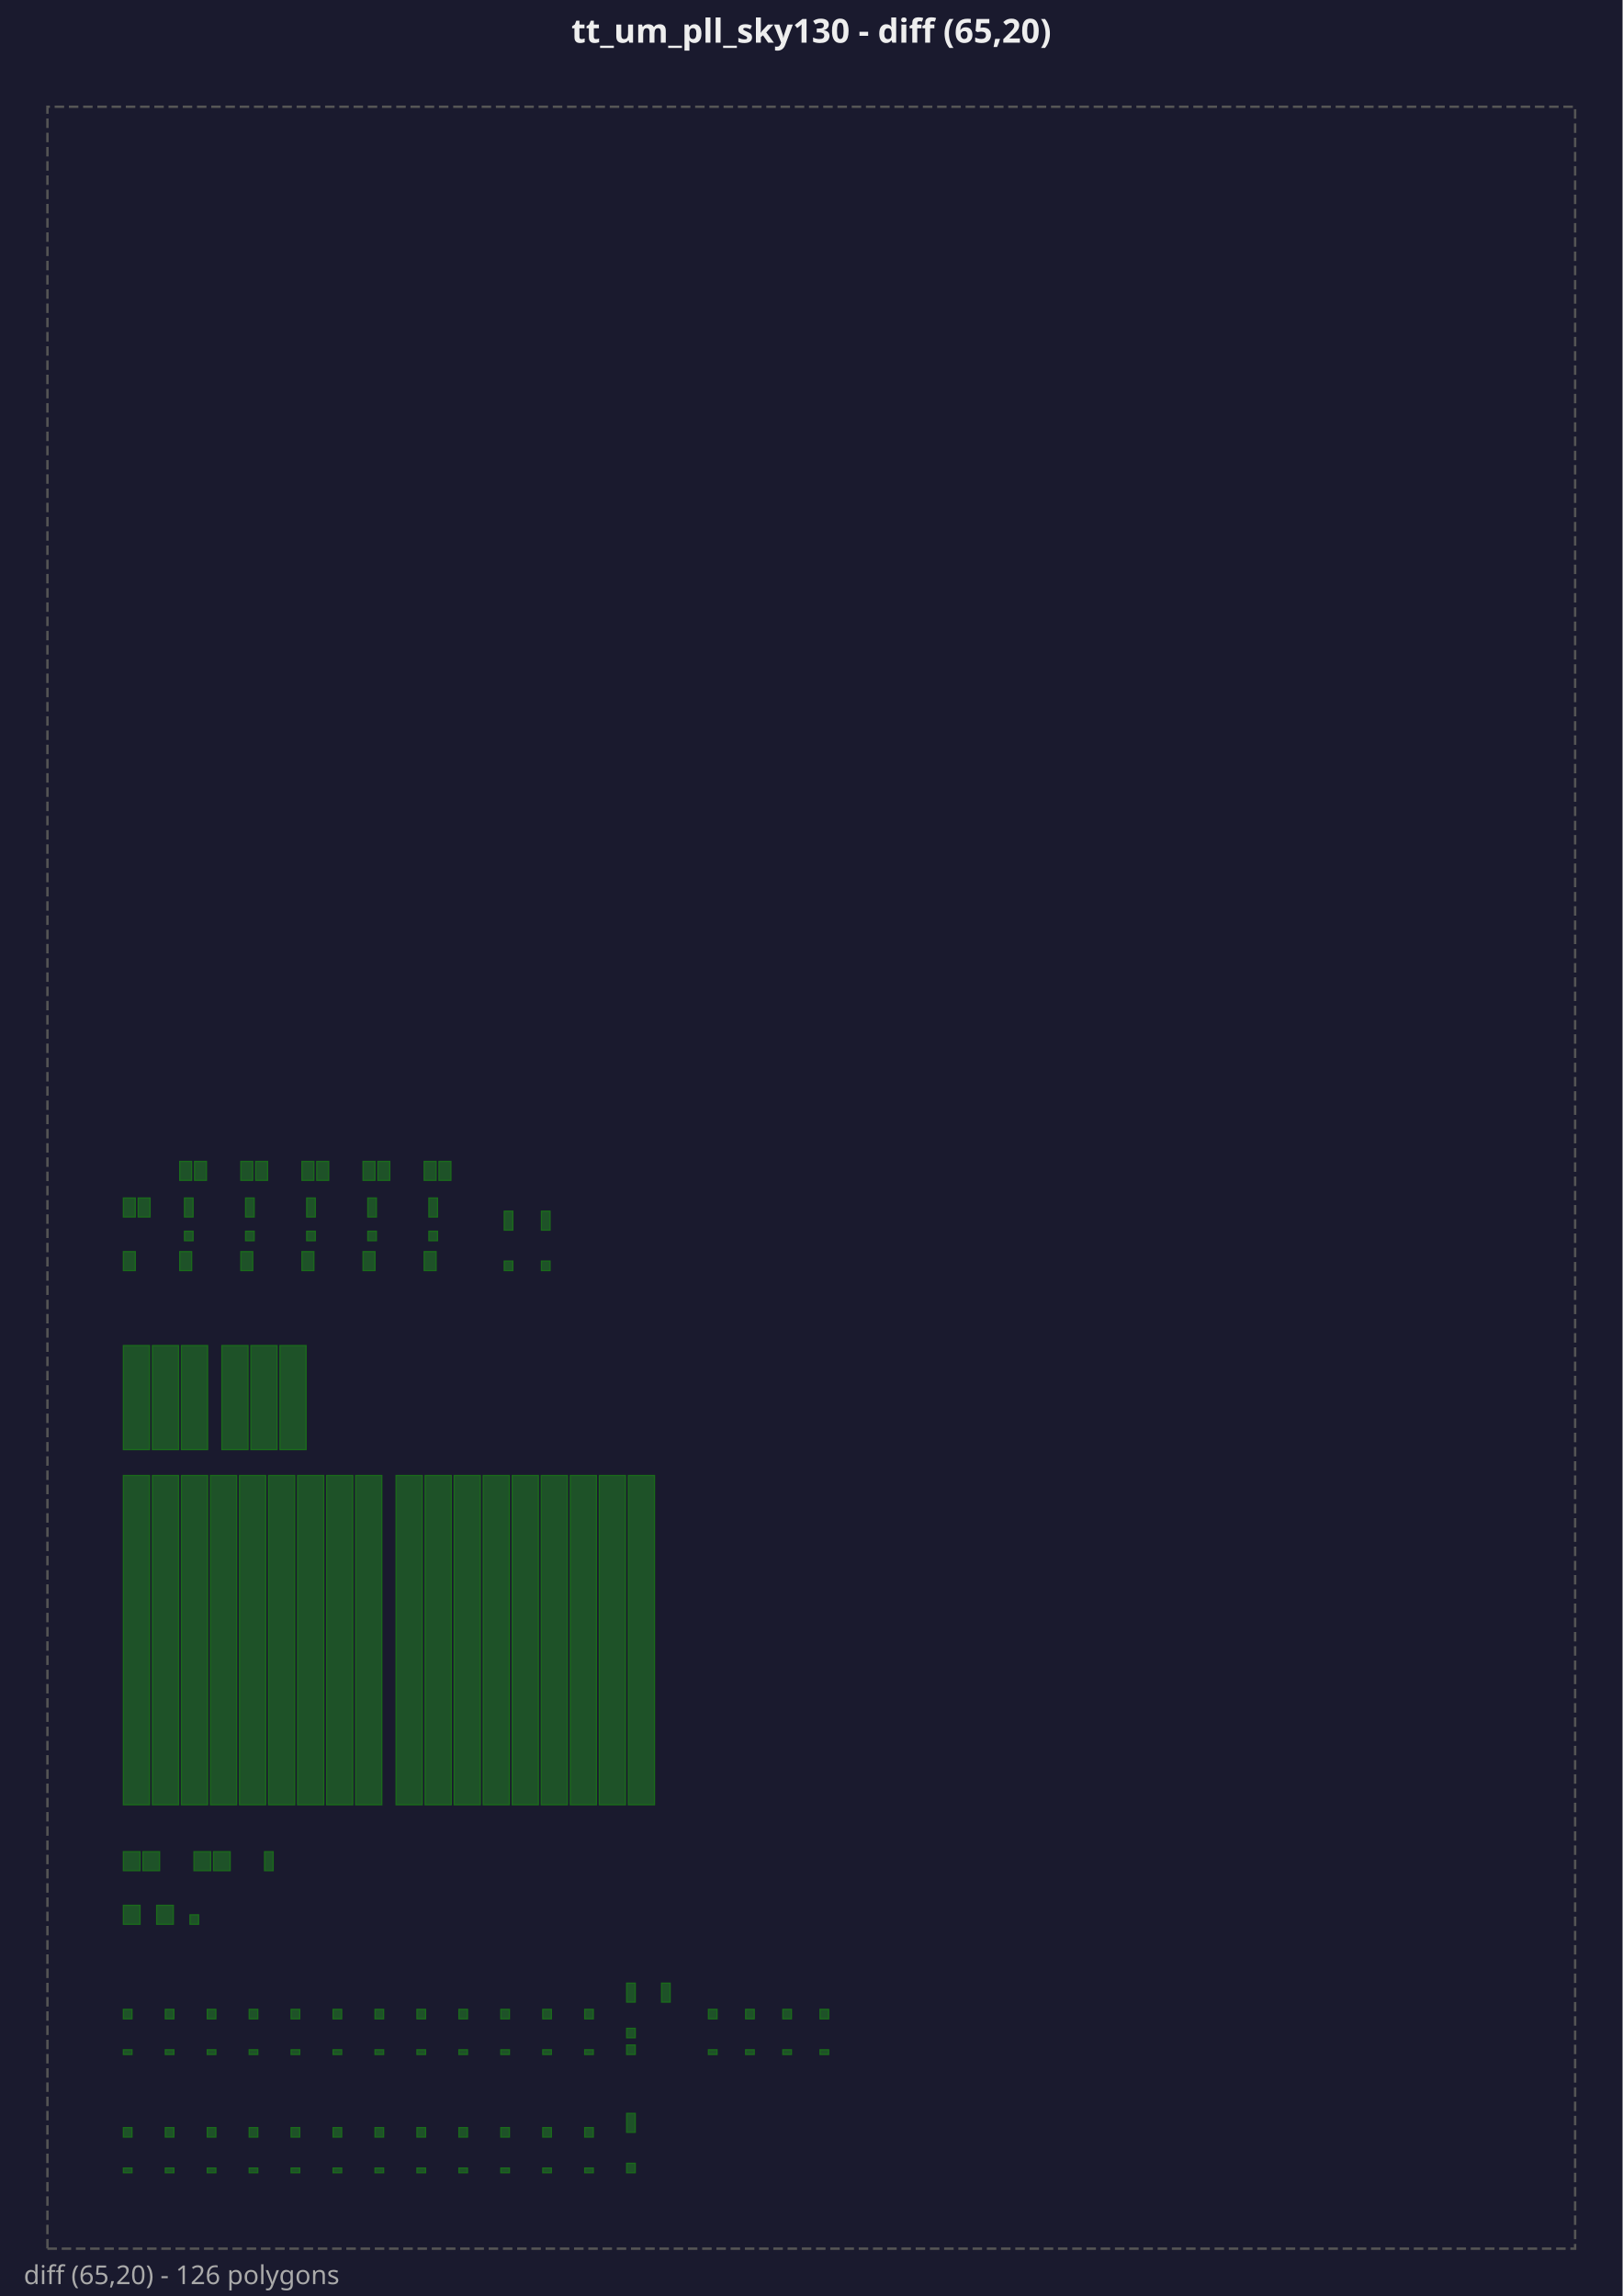
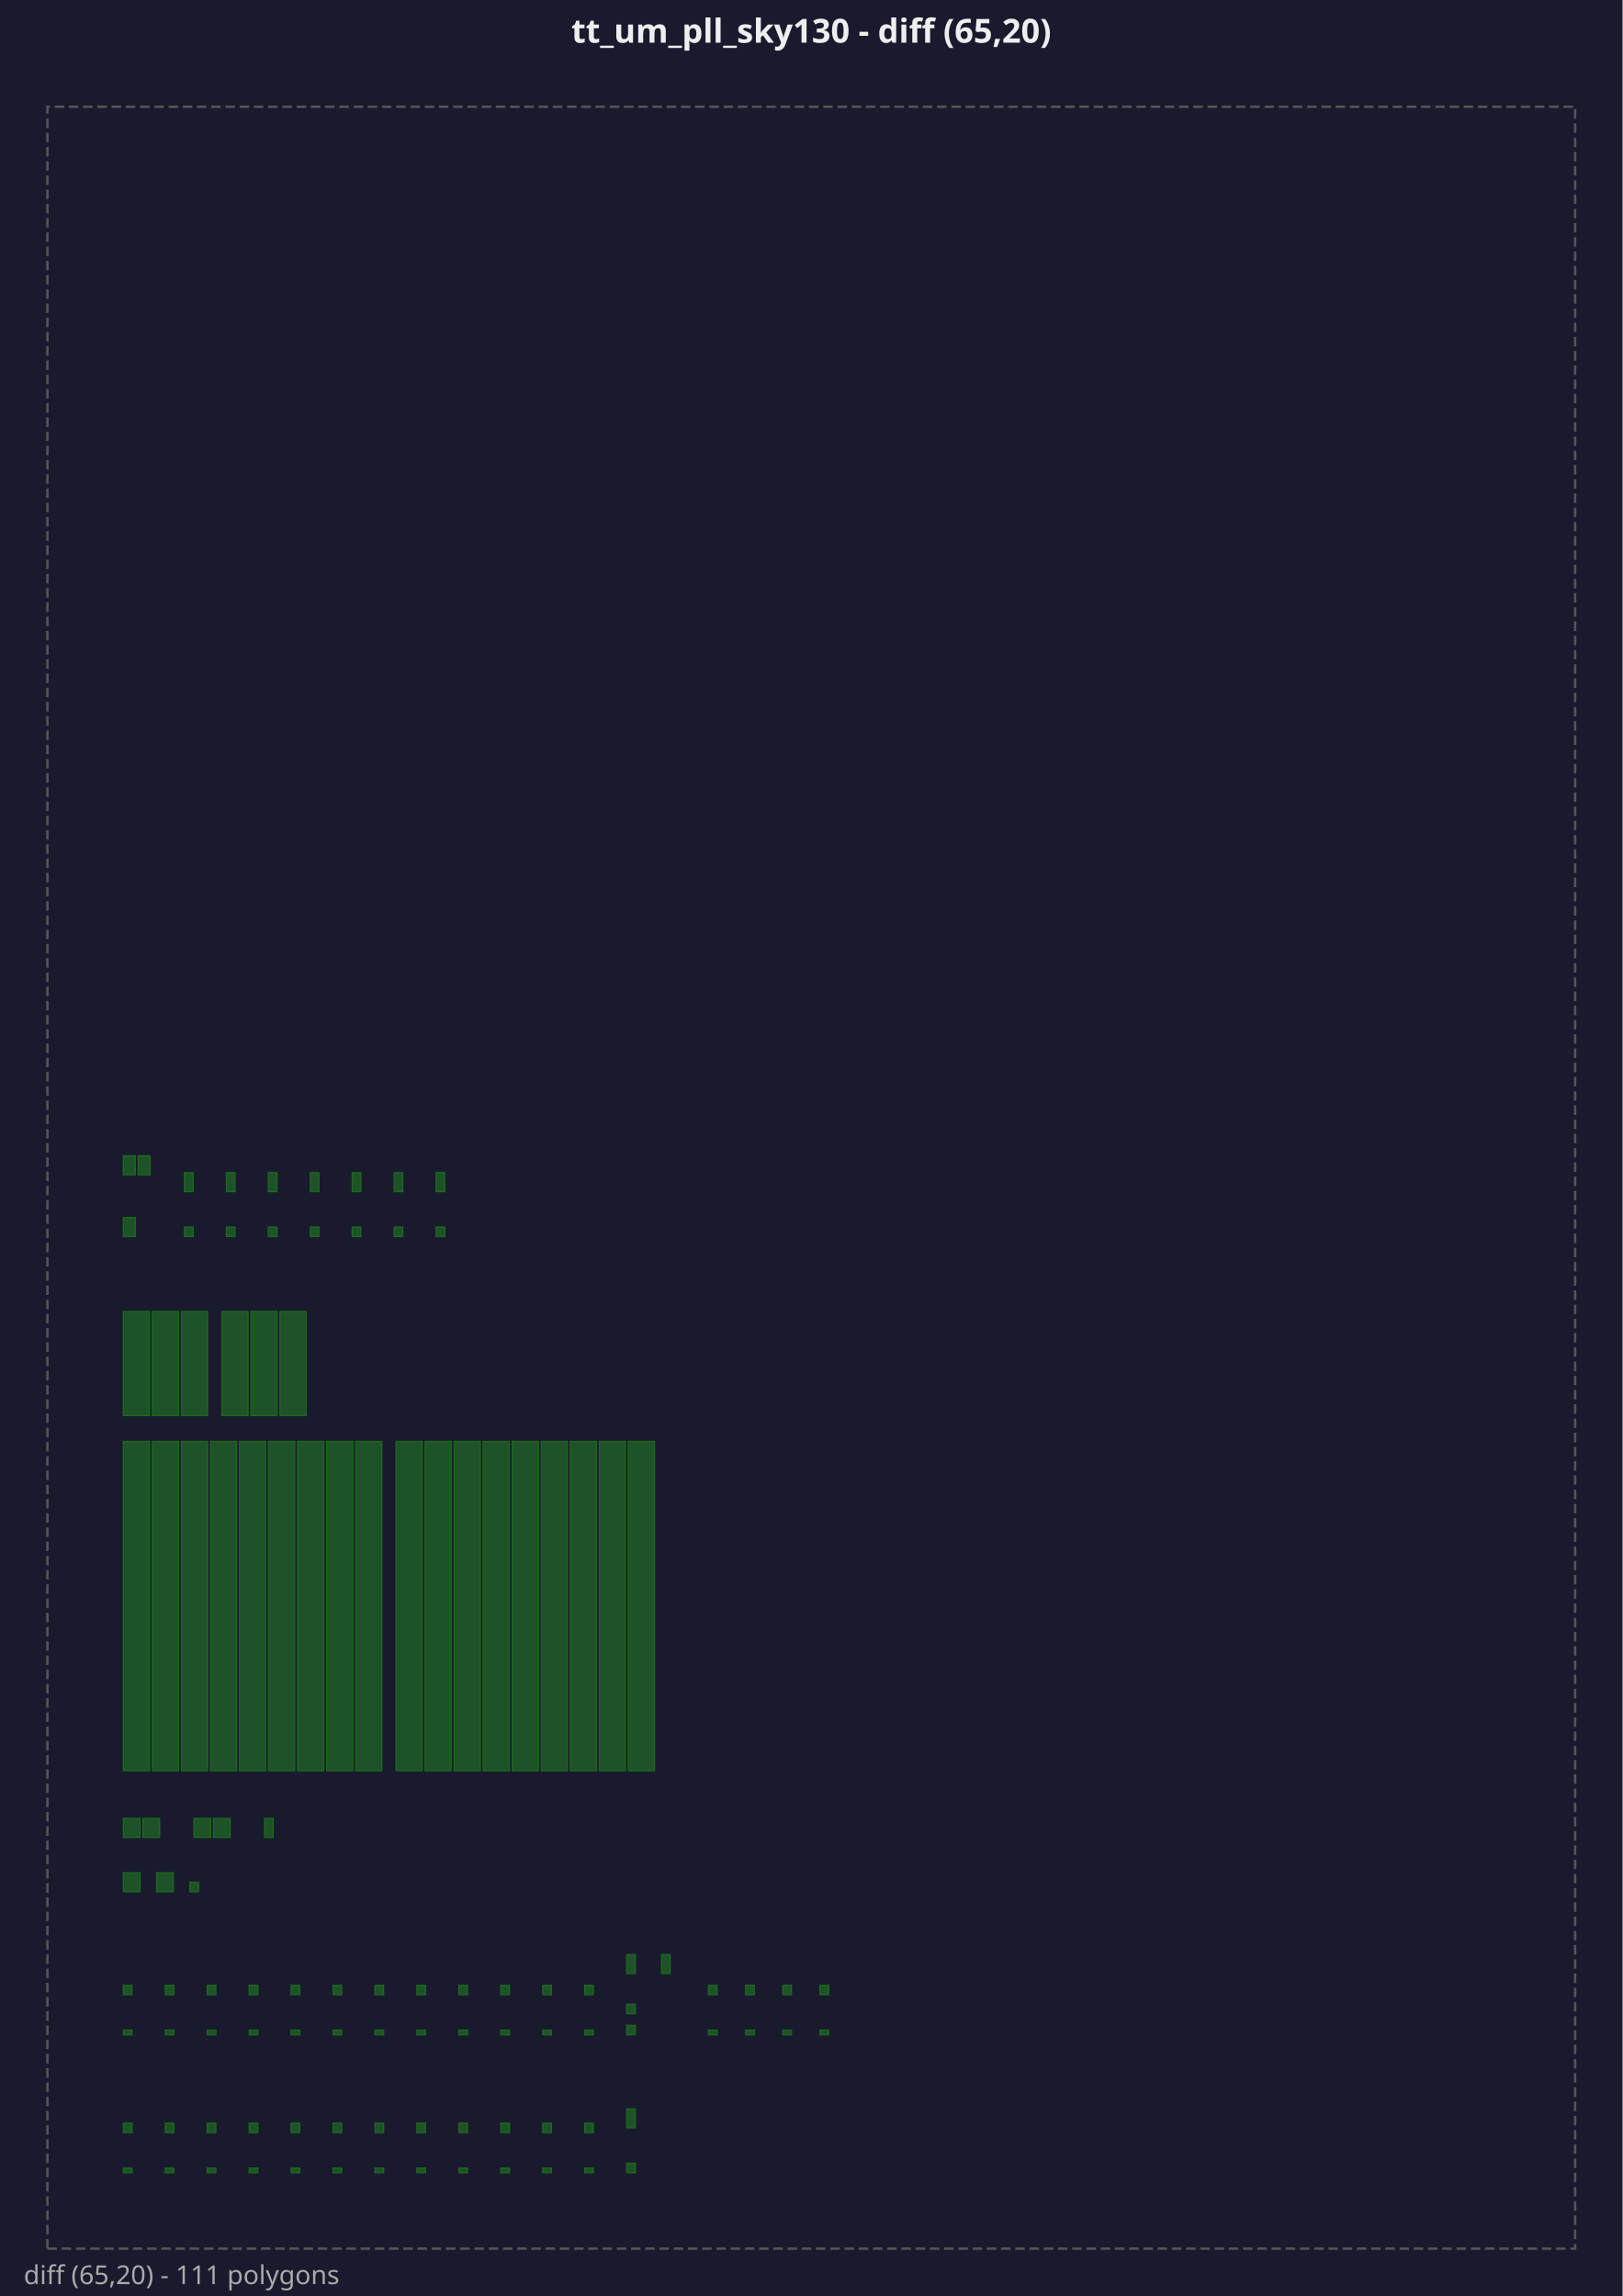
<svg xmlns="http://www.w3.org/2000/svg" width="684.0" height="968.0" viewBox="0 0 684.0 968.0">
  <rect width="100%" height="100%" fill="#1a1a2e" />
  <text x="342.0" y="18" font-family="sans-serif" font-size="14" fill="#eee" text-anchor="middle" font-weight="bold">tt_um_pll_sky130 - diff (65,20)</text>
  <g transform="translate(0, 25)">
    <path d="M 20.00,923.04 L 664.00,923.04 L 664.00,20.00 L 20.00,20.00 Z" fill="none" stroke="#555555" stroke-width="1" stroke-dasharray="4,2" />
-     <path d="M 106.56,464.64 L 101.52,464.64 L 101.52,472.64 L 106.56,472.64 Z M 138.56,464.64 L 133.52,464.64 L 133.52,472.64 L 138.56,472.64 Z M 132.32,464.64 L 127.28,464.64 L 127.28,472.64 L 132.32,472.64 Z M 158.08,464.64 L 153.04,464.64 L 153.04,472.64 L 158.08,472.64 Z M 87.04,464.64 L 82.00,464.64 L 82.00,472.64 L 87.04,472.64 Z M 164.32,464.64 L 159.28,464.64 L 159.28,472.64 L 164.32,472.64 Z M 190.08,464.64 L 185.04,464.64 L 185.04,472.64 L 190.08,472.64 Z M 112.80,464.64 L 107.76,464.64 L 107.76,472.64 L 112.80,472.64 Z M 80.80,464.64 L 75.76,464.64 L 75.76,472.64 L 80.80,472.64 Z M 183.84,464.64 L 178.80,464.64 L 178.80,472.64 L 183.84,472.64 Z M 158.68,480.08 L 155.04,480.08 L 155.04,488.08 L 158.68,488.08 Z M 81.40,480.08 L 77.76,480.08 L 77.76,488.08 L 81.40,488.08 Z M 184.44,480.08 L 180.80,480.08 L 180.80,488.08 L 184.44,488.08 Z M 107.16,480.08 L 103.52,480.08 L 103.52,488.08 L 107.16,488.08 Z M 63.28,480.08 L 58.24,480.08 L 58.24,488.08 L 63.28,488.08 Z M 57.04,480.08 L 52.00,480.08 L 52.00,488.08 L 57.04,488.08 Z M 132.92,480.08 L 129.28,480.08 L 129.28,488.08 L 132.92,488.08 Z M 216.20,485.64 L 212.56,485.64 L 212.56,493.64 L 216.20,493.64 Z M 231.88,485.64 L 228.24,485.64 L 228.24,493.64 L 231.88,493.64 Z M 132.92,494.08 L 129.28,494.08 L 129.28,498.08 L 132.92,498.08 Z M 184.44,494.08 L 180.80,494.08 L 180.80,498.08 L 184.44,498.08 Z M 107.16,494.08 L 103.52,494.08 L 103.52,498.08 L 107.16,498.08 Z M 158.68,494.08 L 155.04,494.08 L 155.04,498.08 L 158.68,498.08 Z M 81.40,494.08 L 77.76,494.08 L 77.76,498.08 L 81.40,498.08 Z M 183.84,502.68 L 178.80,502.68 L 178.80,510.68 L 183.84,510.68 Z M 132.32,502.68 L 127.28,502.68 L 127.28,510.68 L 132.32,510.68 Z M 106.56,502.68 L 101.52,502.68 L 101.52,510.68 L 106.56,510.68 Z M 57.04,502.68 L 52.00,502.68 L 52.00,510.68 L 57.04,510.68 Z M 158.08,502.68 L 153.04,502.68 L 153.04,510.68 L 158.08,510.68 Z M 80.80,502.68 L 75.76,502.68 L 75.76,510.68 L 80.80,510.68 Z M 231.88,506.68 L 228.24,506.68 L 228.24,510.68 L 231.88,510.68 Z M 216.20,506.68 L 212.56,506.68 L 212.56,510.68 L 216.20,510.68 Z M 116.80,542.28 L 105.76,542.28 L 105.76,586.18 L 116.80,586.18 Z M 104.56,542.28 L 93.52,542.28 L 93.52,586.18 L 104.56,586.18 Z M 87.52,542.28 L 76.48,542.28 L 76.48,586.18 L 87.52,586.18 Z M 129.04,542.28 L 118.00,542.28 L 118.00,586.18 L 129.04,586.18 Z M 75.28,542.28 L 64.24,542.28 L 64.24,586.18 L 75.28,586.18 Z M 63.04,542.28 L 52.00,542.28 L 52.00,586.18 L 63.04,586.18 Z M 275.92,597.06 L 264.88,597.06 L 264.88,735.90 L 275.92,735.90 Z M 263.68,597.06 L 252.64,597.06 L 252.64,735.90 L 263.68,735.90 Z M 251.44,597.06 L 240.40,597.06 L 240.40,735.90 L 251.44,735.90 Z M 239.20,597.06 L 228.16,597.06 L 228.16,735.90 L 239.20,735.90 Z M 226.96,597.06 L 215.92,597.06 L 215.92,735.90 L 226.96,735.90 Z M 214.72,597.06 L 203.68,597.06 L 203.68,735.90 L 214.72,735.90 Z M 202.48,597.06 L 191.44,597.06 L 191.44,735.90 L 202.48,735.90 Z M 190.24,597.06 L 179.20,597.06 L 179.20,735.90 L 190.24,735.90 Z M 178.00,597.06 L 166.96,597.06 L 166.96,735.90 L 178.00,735.90 Z M 160.96,597.06 L 149.92,597.06 L 149.92,735.90 L 160.96,735.90 Z M 148.72,597.06 L 137.68,597.06 L 137.68,735.90 L 148.72,735.90 Z M 136.48,597.06 L 125.44,597.06 L 125.44,735.90 L 136.48,735.90 Z M 124.24,597.06 L 113.20,597.06 L 113.20,735.90 L 124.24,735.90 Z M 112.00,597.06 L 100.96,597.06 L 100.96,735.90 L 112.00,735.90 Z M 99.76,597.06 L 88.72,597.06 L 88.72,735.90 L 99.76,735.90 Z M 87.52,597.06 L 76.48,597.06 L 76.48,735.90 L 87.52,735.90 Z M 75.28,597.06 L 64.24,597.06 L 64.24,735.90 L 75.28,735.90 Z M 63.04,597.06 L 52.00,597.06 L 52.00,735.90 L 63.04,735.90 Z M 67.28,755.68 L 60.24,755.68 L 60.24,763.68 L 67.28,763.68 Z M 88.80,755.68 L 81.76,755.68 L 81.76,763.68 L 88.80,763.68 Z M 97.04,755.68 L 90.00,755.68 L 90.00,763.68 L 97.04,763.68 Z M 115.16,755.68 L 111.52,755.68 L 111.52,763.68 L 115.16,763.68 Z M 59.04,755.68 L 52.00,755.68 L 52.00,763.68 L 59.04,763.68 Z M 59.04,778.28 L 52.00,778.28 L 52.00,786.28 L 59.04,786.28 Z M 73.08,778.28 L 66.04,778.28 L 66.04,786.28 L 73.08,786.28 Z M 83.72,782.28 L 80.08,782.28 L 80.08,786.28 L 83.72,786.28 Z M 282.52,811.10 L 278.88,811.10 L 278.88,819.10 L 282.52,819.10 Z M 267.80,811.10 L 264.16,811.10 L 264.16,819.10 L 267.80,819.10 Z M 333.64,822.14 L 330.00,822.14 L 330.00,826.14 L 333.64,826.14 Z M 214.76,822.14 L 211.12,822.14 L 211.12,826.14 L 214.76,826.14 Z M 232.44,822.14 L 228.80,822.14 L 228.80,826.14 L 232.44,826.14 Z M 250.12,822.14 L 246.48,822.14 L 246.48,826.14 L 250.12,826.14 Z M 302.28,822.14 L 298.64,822.14 L 298.64,826.14 L 302.28,826.14 Z M 317.96,822.14 L 314.32,822.14 L 314.32,826.14 L 317.96,826.14 Z M 161.72,822.14 L 158.08,822.14 L 158.08,826.14 L 161.72,826.14 Z M 349.32,822.14 L 345.68,822.14 L 345.68,826.14 L 349.32,826.14 Z M 197.08,822.14 L 193.44,822.14 L 193.44,826.14 L 197.08,826.14 Z M 179.40,822.14 L 175.76,822.14 L 175.76,826.14 L 179.40,826.14 Z M 144.04,822.14 L 140.40,822.14 L 140.40,826.14 L 144.04,826.14 Z M 126.36,822.14 L 122.72,822.14 L 122.72,826.14 L 126.36,826.14 Z M 108.68,822.14 L 105.04,822.14 L 105.04,826.14 L 108.68,826.14 Z M 91.00,822.14 L 87.36,822.14 L 87.36,826.14 L 91.00,826.14 Z M 73.32,822.14 L 69.68,822.14 L 69.68,826.14 L 73.32,826.14 Z M 55.64,822.14 L 52.00,822.14 L 52.00,826.14 L 55.64,826.14 Z M 267.80,830.14 L 264.16,830.14 L 264.16,834.14 L 267.80,834.14 Z M 267.80,837.18 L 264.16,837.18 L 264.16,841.18 L 267.80,841.18 Z M 349.32,839.18 L 345.68,839.18 L 345.68,841.18 L 349.32,841.18 Z M 73.32,839.18 L 69.68,839.18 L 69.68,841.18 L 73.32,841.18 Z M 55.64,839.18 L 52.00,839.18 L 52.00,841.18 L 55.64,841.18 Z M 333.64,839.18 L 330.00,839.18 L 330.00,841.18 L 333.64,841.18 Z M 317.96,839.18 L 314.32,839.18 L 314.32,841.18 L 317.96,841.18 Z M 302.28,839.18 L 298.64,839.18 L 298.64,841.18 L 302.28,841.18 Z M 250.12,839.18 L 246.48,839.18 L 246.48,841.18 L 250.12,841.18 Z M 232.44,839.18 L 228.80,839.18 L 228.80,841.18 L 232.44,841.18 Z M 214.76,839.18 L 211.12,839.18 L 211.12,841.18 L 214.76,841.18 Z M 197.08,839.18 L 193.44,839.18 L 193.44,841.18 L 197.08,841.18 Z M 179.40,839.18 L 175.76,839.18 L 175.76,841.18 L 179.40,841.18 Z M 161.72,839.18 L 158.08,839.18 L 158.08,841.18 L 161.72,841.18 Z M 144.04,839.18 L 140.40,839.18 L 140.40,841.18 L 144.04,841.18 Z M 126.36,839.18 L 122.72,839.18 L 122.72,841.18 L 126.36,841.18 Z M 108.68,839.18 L 105.04,839.18 L 105.04,841.18 L 108.68,841.18 Z M 91.00,839.18 L 87.36,839.18 L 87.36,841.18 L 91.00,841.18 Z M 267.80,866.00 L 264.16,866.00 L 264.16,874.00 L 267.80,874.00 Z M 126.36,872.00 L 122.72,872.00 L 122.72,876.00 L 126.36,876.00 Z M 144.04,872.00 L 140.40,872.00 L 140.40,876.00 L 144.04,876.00 Z M 108.68,872.00 L 105.04,872.00 L 105.04,876.00 L 108.68,876.00 Z M 91.00,872.00 L 87.36,872.00 L 87.36,876.00 L 91.00,876.00 Z M 161.72,872.00 L 158.08,872.00 L 158.08,876.00 L 161.72,876.00 Z M 179.40,872.00 L 175.76,872.00 L 175.76,876.00 L 179.40,876.00 Z M 73.32,872.00 L 69.68,872.00 L 69.68,876.00 L 73.32,876.00 Z M 197.08,872.00 L 193.44,872.00 L 193.44,876.00 L 197.08,876.00 Z M 214.76,872.00 L 211.12,872.00 L 211.12,876.00 L 214.76,876.00 Z M 55.64,872.00 L 52.00,872.00 L 52.00,876.00 L 55.64,876.00 Z M 232.44,872.00 L 228.80,872.00 L 228.80,876.00 L 232.44,876.00 Z M 250.12,872.00 L 246.48,872.00 L 246.48,876.00 L 250.12,876.00 Z M 267.80,887.04 L 264.16,887.04 L 264.16,891.04 L 267.80,891.04 Z M 73.32,889.04 L 69.68,889.04 L 69.68,891.04 L 73.32,891.04 Z M 91.00,889.04 L 87.36,889.04 L 87.36,891.04 L 91.00,891.04 Z M 108.68,889.04 L 105.04,889.04 L 105.04,891.04 L 108.68,891.04 Z M 55.64,889.04 L 52.00,889.04 L 52.00,891.04 L 55.64,891.04 Z M 126.36,889.04 L 122.72,889.04 L 122.72,891.04 L 126.36,891.04 Z M 144.04,889.04 L 140.40,889.04 L 140.40,891.04 L 144.04,891.04 Z M 161.72,889.04 L 158.08,889.04 L 158.08,891.04 L 161.72,891.04 Z M 179.40,889.04 L 175.76,889.04 L 175.76,891.04 L 179.40,891.04 Z M 197.08,889.04 L 193.44,889.04 L 193.44,891.04 L 197.08,891.04 Z M 214.76,889.04 L 211.12,889.04 L 211.12,891.04 L 214.76,891.04 Z M 232.44,889.04 L 228.80,889.04 L 228.80,891.04 L 232.44,891.04 Z M 250.12,889.04 L 246.48,889.04 L 246.48,891.04 L 250.12,891.04 Z" fill="#228B22" fill-opacity="0.5" stroke="#1a6b1a" stroke-width="0.5" />
-     <text x="10" y="938" font-family="sans-serif" font-size="11" fill="#aaaaaa">diff (65,20) - 126 polygons</text>
+     <path d="M 57.04,462.30 L 52.00,462.30 L 52.00,470.30 L 57.04,470.30 Z M 63.28,462.30 L 58.24,462.30 L 58.24,470.30 L 63.28,470.30 Z M 187.48,469.40 L 183.84,469.40 L 183.84,477.40 L 187.48,477.40 Z M 169.80,469.40 L 166.16,469.40 L 166.16,477.40 L 169.80,477.40 Z M 152.12,469.40 L 148.48,469.40 L 148.48,477.40 L 152.12,477.40 Z M 134.44,469.40 L 130.80,469.40 L 130.80,477.40 L 134.44,477.40 Z M 116.76,469.40 L 113.12,469.40 L 113.12,477.40 L 116.76,477.40 Z M 99.08,469.40 L 95.44,469.40 L 95.44,477.40 L 99.08,477.40 Z M 81.40,469.40 L 77.76,469.40 L 77.76,477.40 L 81.40,477.40 Z M 57.04,488.32 L 52.00,488.32 L 52.00,496.32 L 57.04,496.32 Z M 187.48,492.32 L 183.84,492.32 L 183.84,496.32 L 187.48,496.32 Z M 169.80,492.32 L 166.16,492.32 L 166.16,496.32 L 169.80,496.32 Z M 152.12,492.32 L 148.48,492.32 L 148.48,496.32 L 152.12,496.32 Z M 134.44,492.32 L 130.80,492.32 L 130.80,496.32 L 134.44,496.32 Z M 116.76,492.32 L 113.12,492.32 L 113.12,496.32 L 116.76,496.32 Z M 99.08,492.32 L 95.44,492.32 L 95.44,496.32 L 99.08,496.32 Z M 81.40,492.32 L 77.76,492.32 L 77.76,496.32 L 81.40,496.32 Z M 63.04,527.92 L 52.00,527.92 L 52.00,571.82 L 63.04,571.82 Z M 75.28,527.92 L 64.24,527.92 L 64.24,571.82 L 75.28,571.82 Z M 87.52,527.92 L 76.48,527.92 L 76.48,571.82 L 87.52,571.82 Z M 104.56,527.92 L 93.52,527.92 L 93.52,571.82 L 104.56,571.82 Z M 116.80,527.92 L 105.76,527.92 L 105.76,571.82 L 116.80,571.82 Z M 129.04,527.92 L 118.00,527.92 L 118.00,571.82 L 129.04,571.82 Z M 226.96,582.70 L 215.92,582.70 L 215.92,721.54 L 226.96,721.54 Z M 251.44,582.70 L 240.40,582.70 L 240.40,721.54 L 251.44,721.54 Z M 263.68,582.70 L 252.64,582.70 L 252.64,721.54 L 263.68,721.54 Z M 275.92,582.70 L 264.88,582.70 L 264.88,721.54 L 275.92,721.54 Z M 239.20,582.70 L 228.16,582.70 L 228.16,721.54 L 239.20,721.54 Z M 214.72,582.70 L 203.68,582.70 L 203.68,721.54 L 214.72,721.54 Z M 202.48,582.70 L 191.44,582.70 L 191.44,721.54 L 202.48,721.54 Z M 190.24,582.70 L 179.20,582.70 L 179.20,721.54 L 190.24,721.54 Z M 178.00,582.70 L 166.96,582.70 L 166.96,721.54 L 178.00,721.54 Z M 87.52,582.70 L 76.48,582.70 L 76.48,721.54 L 87.52,721.54 Z M 99.76,582.70 L 88.72,582.70 L 88.72,721.54 L 99.76,721.54 Z M 112.00,582.70 L 100.96,582.70 L 100.96,721.54 L 112.00,721.54 Z M 124.24,582.70 L 113.20,582.70 L 113.20,721.54 L 124.24,721.54 Z M 136.48,582.70 L 125.44,582.70 L 125.44,721.54 L 136.48,721.54 Z M 148.72,582.70 L 137.68,582.70 L 137.68,721.54 L 148.72,721.54 Z M 75.28,582.70 L 64.24,582.70 L 64.24,721.54 L 75.28,721.54 Z M 63.04,582.70 L 52.00,582.70 L 52.00,721.54 L 63.04,721.54 Z M 160.96,582.70 L 149.92,582.70 L 149.92,721.54 L 160.96,721.54 Z M 115.16,741.64 L 111.52,741.64 L 111.52,749.64 L 115.16,749.64 Z M 97.04,741.64 L 90.00,741.64 L 90.00,749.64 L 97.04,749.64 Z M 88.80,741.64 L 81.76,741.64 L 81.76,749.64 L 88.80,749.64 Z M 67.28,741.64 L 60.24,741.64 L 60.24,749.64 L 67.28,749.64 Z M 59.04,741.64 L 52.00,741.64 L 52.00,749.64 L 59.04,749.64 Z M 59.04,764.56 L 52.00,764.56 L 52.00,772.56 L 59.04,772.56 Z M 73.08,764.56 L 66.04,764.56 L 66.04,772.56 L 73.08,772.56 Z M 83.72,768.56 L 80.08,768.56 L 80.08,772.56 L 83.72,772.56 Z M 282.52,799.06 L 278.88,799.06 L 278.88,807.06 L 282.52,807.06 Z M 267.80,799.06 L 264.16,799.06 L 264.16,807.06 L 267.80,807.06 Z M 232.44,811.98 L 228.80,811.98 L 228.80,815.98 L 232.44,815.98 Z M 349.32,811.98 L 345.68,811.98 L 345.68,815.98 L 349.32,815.98 Z M 55.64,811.98 L 52.00,811.98 L 52.00,815.98 L 55.64,815.98 Z M 317.96,811.98 L 314.32,811.98 L 314.32,815.98 L 317.96,815.98 Z M 73.32,811.98 L 69.68,811.98 L 69.68,815.98 L 73.32,815.98 Z M 302.28,811.98 L 298.64,811.98 L 298.64,815.98 L 302.28,815.98 Z M 91.00,811.98 L 87.36,811.98 L 87.36,815.98 L 91.00,815.98 Z M 108.68,811.98 L 105.04,811.98 L 105.04,815.98 L 108.68,815.98 Z M 126.36,811.98 L 122.72,811.98 L 122.72,815.98 L 126.36,815.98 Z M 333.64,811.98 L 330.00,811.98 L 330.00,815.98 L 333.64,815.98 Z M 144.04,811.98 L 140.40,811.98 L 140.40,815.98 L 144.04,815.98 Z M 214.76,811.98 L 211.12,811.98 L 211.12,815.98 L 214.76,815.98 Z M 161.72,811.98 L 158.08,811.98 L 158.08,815.98 L 161.72,815.98 Z M 250.12,811.98 L 246.48,811.98 L 246.48,815.98 L 250.12,815.98 Z M 179.40,811.98 L 175.76,811.98 L 175.76,815.98 L 179.40,815.98 Z M 197.08,811.98 L 193.44,811.98 L 193.44,815.98 L 197.08,815.98 Z M 267.80,819.98 L 264.16,819.98 L 264.16,823.98 L 267.80,823.98 Z M 267.80,828.90 L 264.16,828.90 L 264.16,832.90 L 267.80,832.90 Z M 349.32,830.90 L 345.68,830.90 L 345.68,832.90 L 349.32,832.90 Z M 73.32,830.90 L 69.68,830.90 L 69.68,832.90 L 73.32,832.90 Z M 55.64,830.90 L 52.00,830.90 L 52.00,832.90 L 55.64,832.90 Z M 333.64,830.90 L 330.00,830.90 L 330.00,832.90 L 333.64,832.90 Z M 317.96,830.90 L 314.32,830.90 L 314.32,832.90 L 317.96,832.90 Z M 302.28,830.90 L 298.64,830.90 L 298.64,832.90 L 302.28,832.90 Z M 250.12,830.90 L 246.48,830.90 L 246.48,832.90 L 250.12,832.90 Z M 232.44,830.90 L 228.80,830.90 L 228.80,832.90 L 232.44,832.90 Z M 214.76,830.90 L 211.12,830.90 L 211.12,832.90 L 214.76,832.90 Z M 197.08,830.90 L 193.44,830.90 L 193.44,832.90 L 197.08,832.90 Z M 179.40,830.90 L 175.76,830.90 L 175.76,832.90 L 179.40,832.90 Z M 161.72,830.90 L 158.08,830.90 L 158.08,832.90 L 161.72,832.90 Z M 144.04,830.90 L 140.40,830.90 L 140.40,832.90 L 144.04,832.90 Z M 126.36,830.90 L 122.72,830.90 L 122.72,832.90 L 126.36,832.90 Z M 108.68,830.90 L 105.04,830.90 L 105.04,832.90 L 108.68,832.90 Z M 91.00,830.90 L 87.36,830.90 L 87.36,832.90 L 91.00,832.90 Z M 267.80,864.12 L 264.16,864.12 L 264.16,872.12 L 267.80,872.12 Z M 126.36,870.12 L 122.72,870.12 L 122.72,874.12 L 126.36,874.12 Z M 144.04,870.12 L 140.40,870.12 L 140.40,874.12 L 144.04,874.12 Z M 108.68,870.12 L 105.04,870.12 L 105.04,874.12 L 108.68,874.12 Z M 91.00,870.12 L 87.36,870.12 L 87.36,874.12 L 91.00,874.12 Z M 161.72,870.12 L 158.08,870.12 L 158.08,874.12 L 161.72,874.12 Z M 179.40,870.12 L 175.76,870.12 L 175.76,874.12 L 179.40,874.12 Z M 73.32,870.12 L 69.68,870.12 L 69.68,874.12 L 73.32,874.12 Z M 197.08,870.12 L 193.44,870.12 L 193.44,874.12 L 197.08,874.12 Z M 214.76,870.12 L 211.12,870.12 L 211.12,874.12 L 214.76,874.12 Z M 55.64,870.12 L 52.00,870.12 L 52.00,874.12 L 55.64,874.12 Z M 232.44,870.12 L 228.80,870.12 L 228.80,874.12 L 232.44,874.12 Z M 250.12,870.12 L 246.48,870.12 L 246.48,874.12 L 250.12,874.12 Z M 267.80,887.04 L 264.16,887.04 L 264.16,891.04 L 267.80,891.04 Z M 73.32,889.04 L 69.68,889.04 L 69.68,891.04 L 73.32,891.04 Z M 91.00,889.04 L 87.36,889.04 L 87.36,891.04 L 91.00,891.04 Z M 108.68,889.04 L 105.04,889.04 L 105.04,891.04 L 108.68,891.04 Z M 55.64,889.04 L 52.00,889.04 L 52.00,891.04 L 55.64,891.04 Z M 126.36,889.04 L 122.72,889.04 L 122.72,891.04 L 126.36,891.04 Z M 144.04,889.04 L 140.40,889.04 L 140.40,891.04 L 144.04,891.04 Z M 161.72,889.04 L 158.08,889.04 L 158.08,891.04 L 161.72,891.04 Z M 179.40,889.04 L 175.76,889.04 L 175.76,891.04 L 179.40,891.04 Z M 197.08,889.04 L 193.44,889.04 L 193.44,891.04 L 197.08,891.04 Z M 214.76,889.04 L 211.12,889.04 L 211.12,891.04 L 214.76,891.04 Z M 232.44,889.04 L 228.80,889.04 L 228.80,891.04 L 232.44,891.04 Z M 250.12,889.04 L 246.48,889.04 L 246.48,891.04 L 250.12,891.04 Z" fill="#228B22" fill-opacity="0.5" stroke="#1a6b1a" stroke-width="0.5" />
+     <text x="10" y="938" font-family="sans-serif" font-size="11" fill="#aaaaaa">diff (65,20) - 111 polygons</text>
  </g>
</svg>
